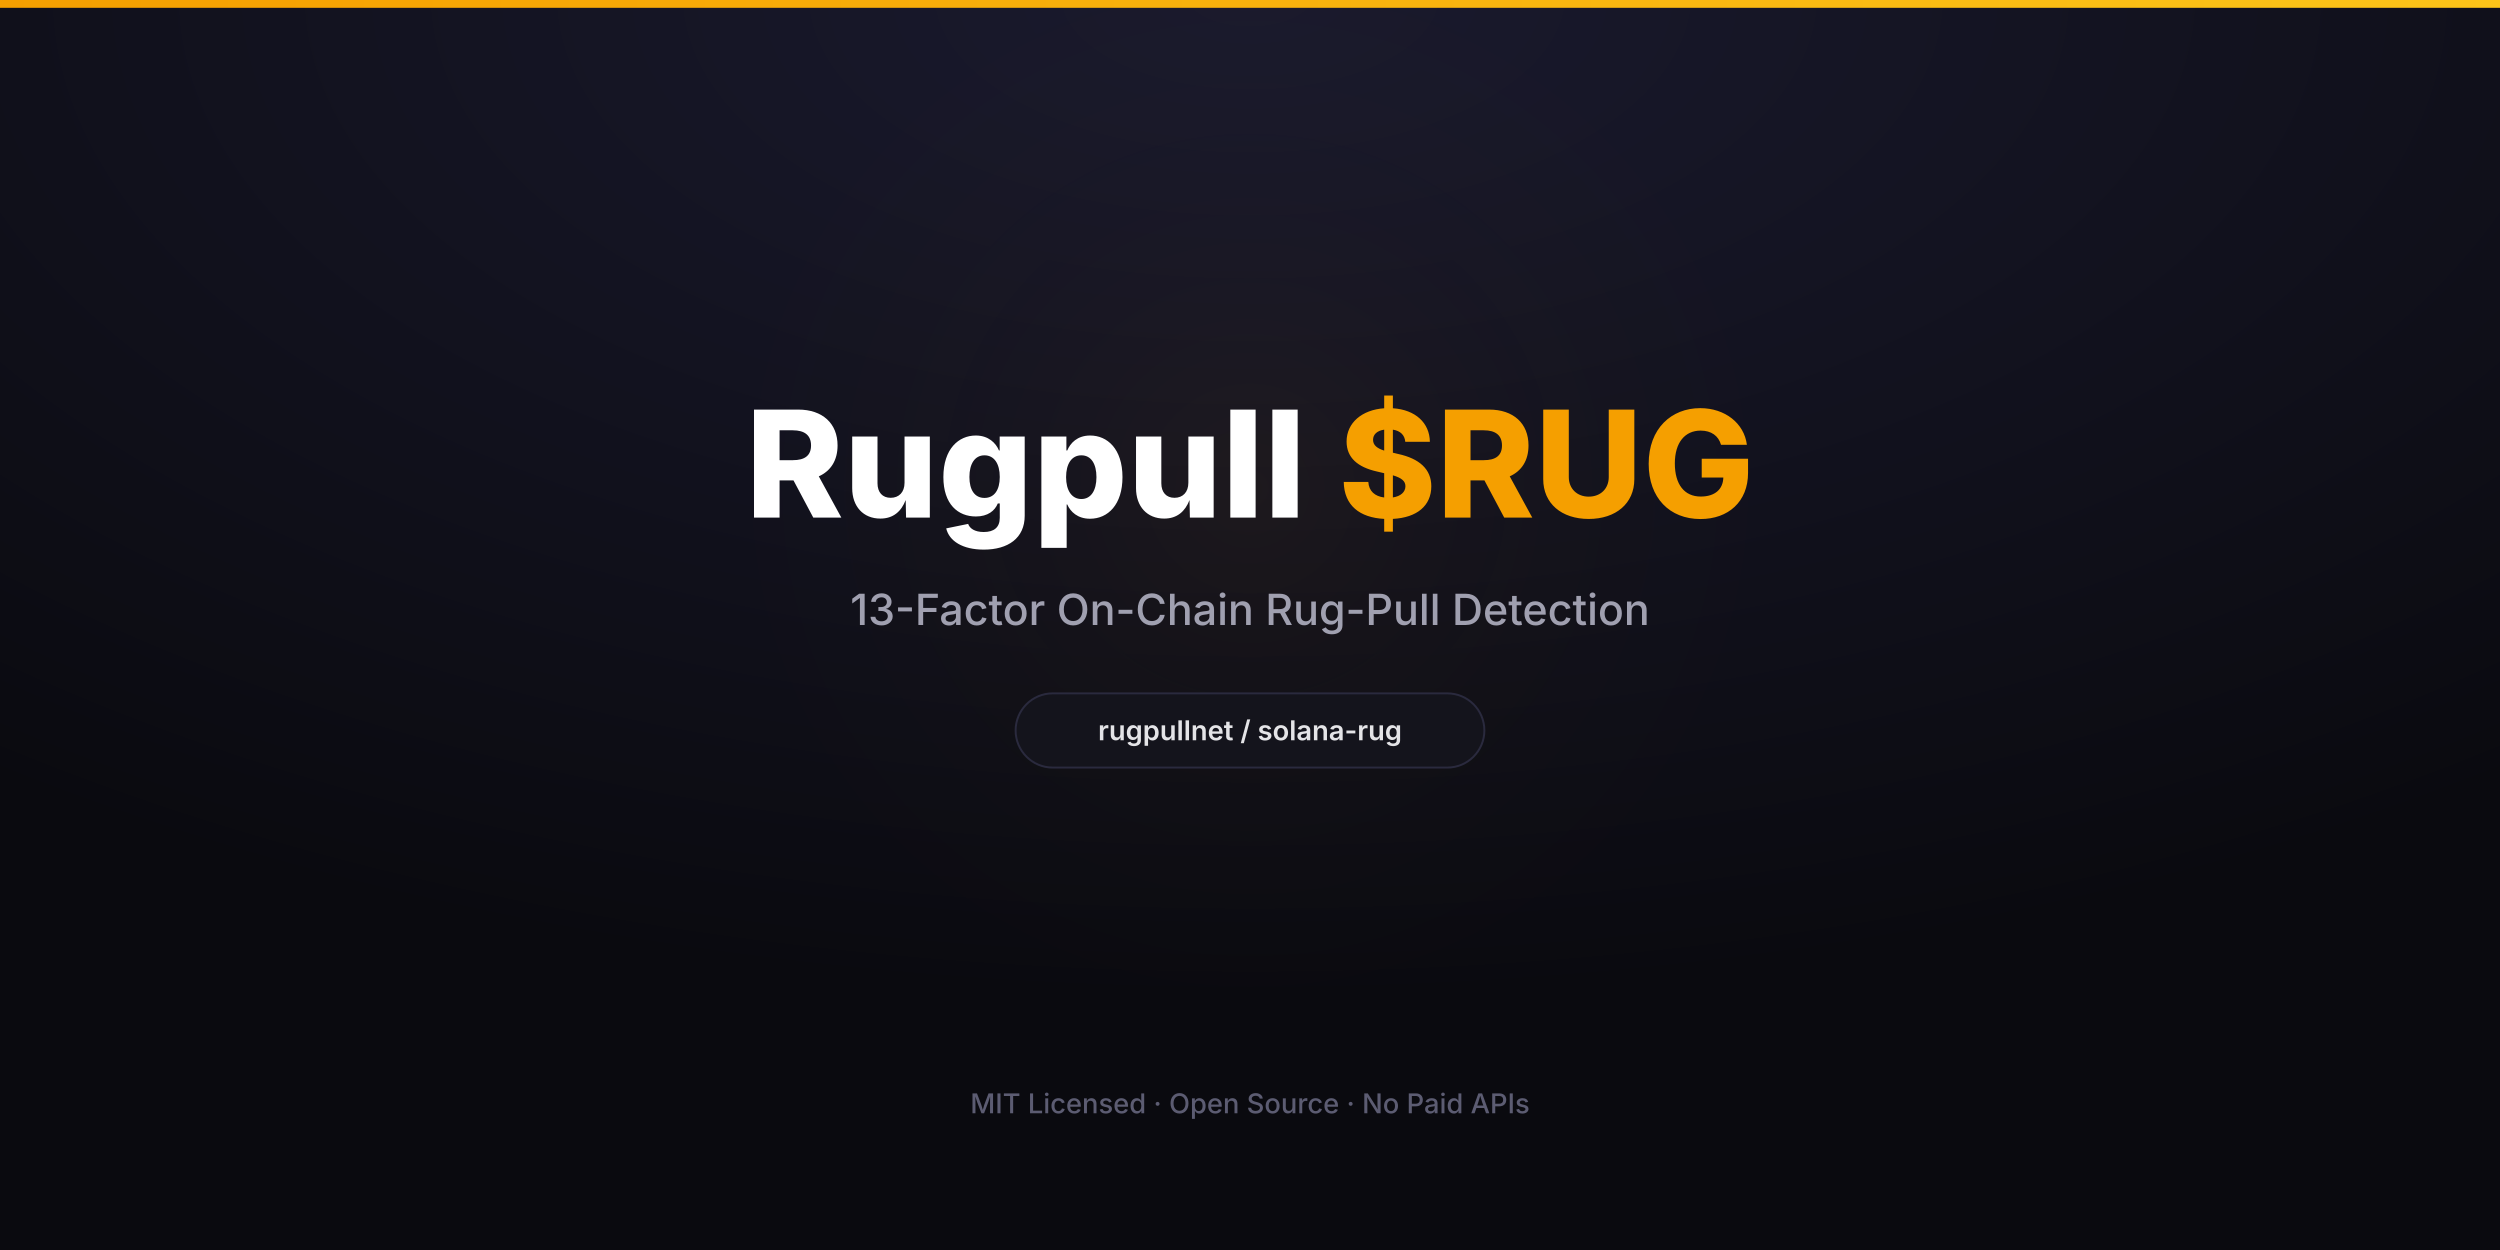
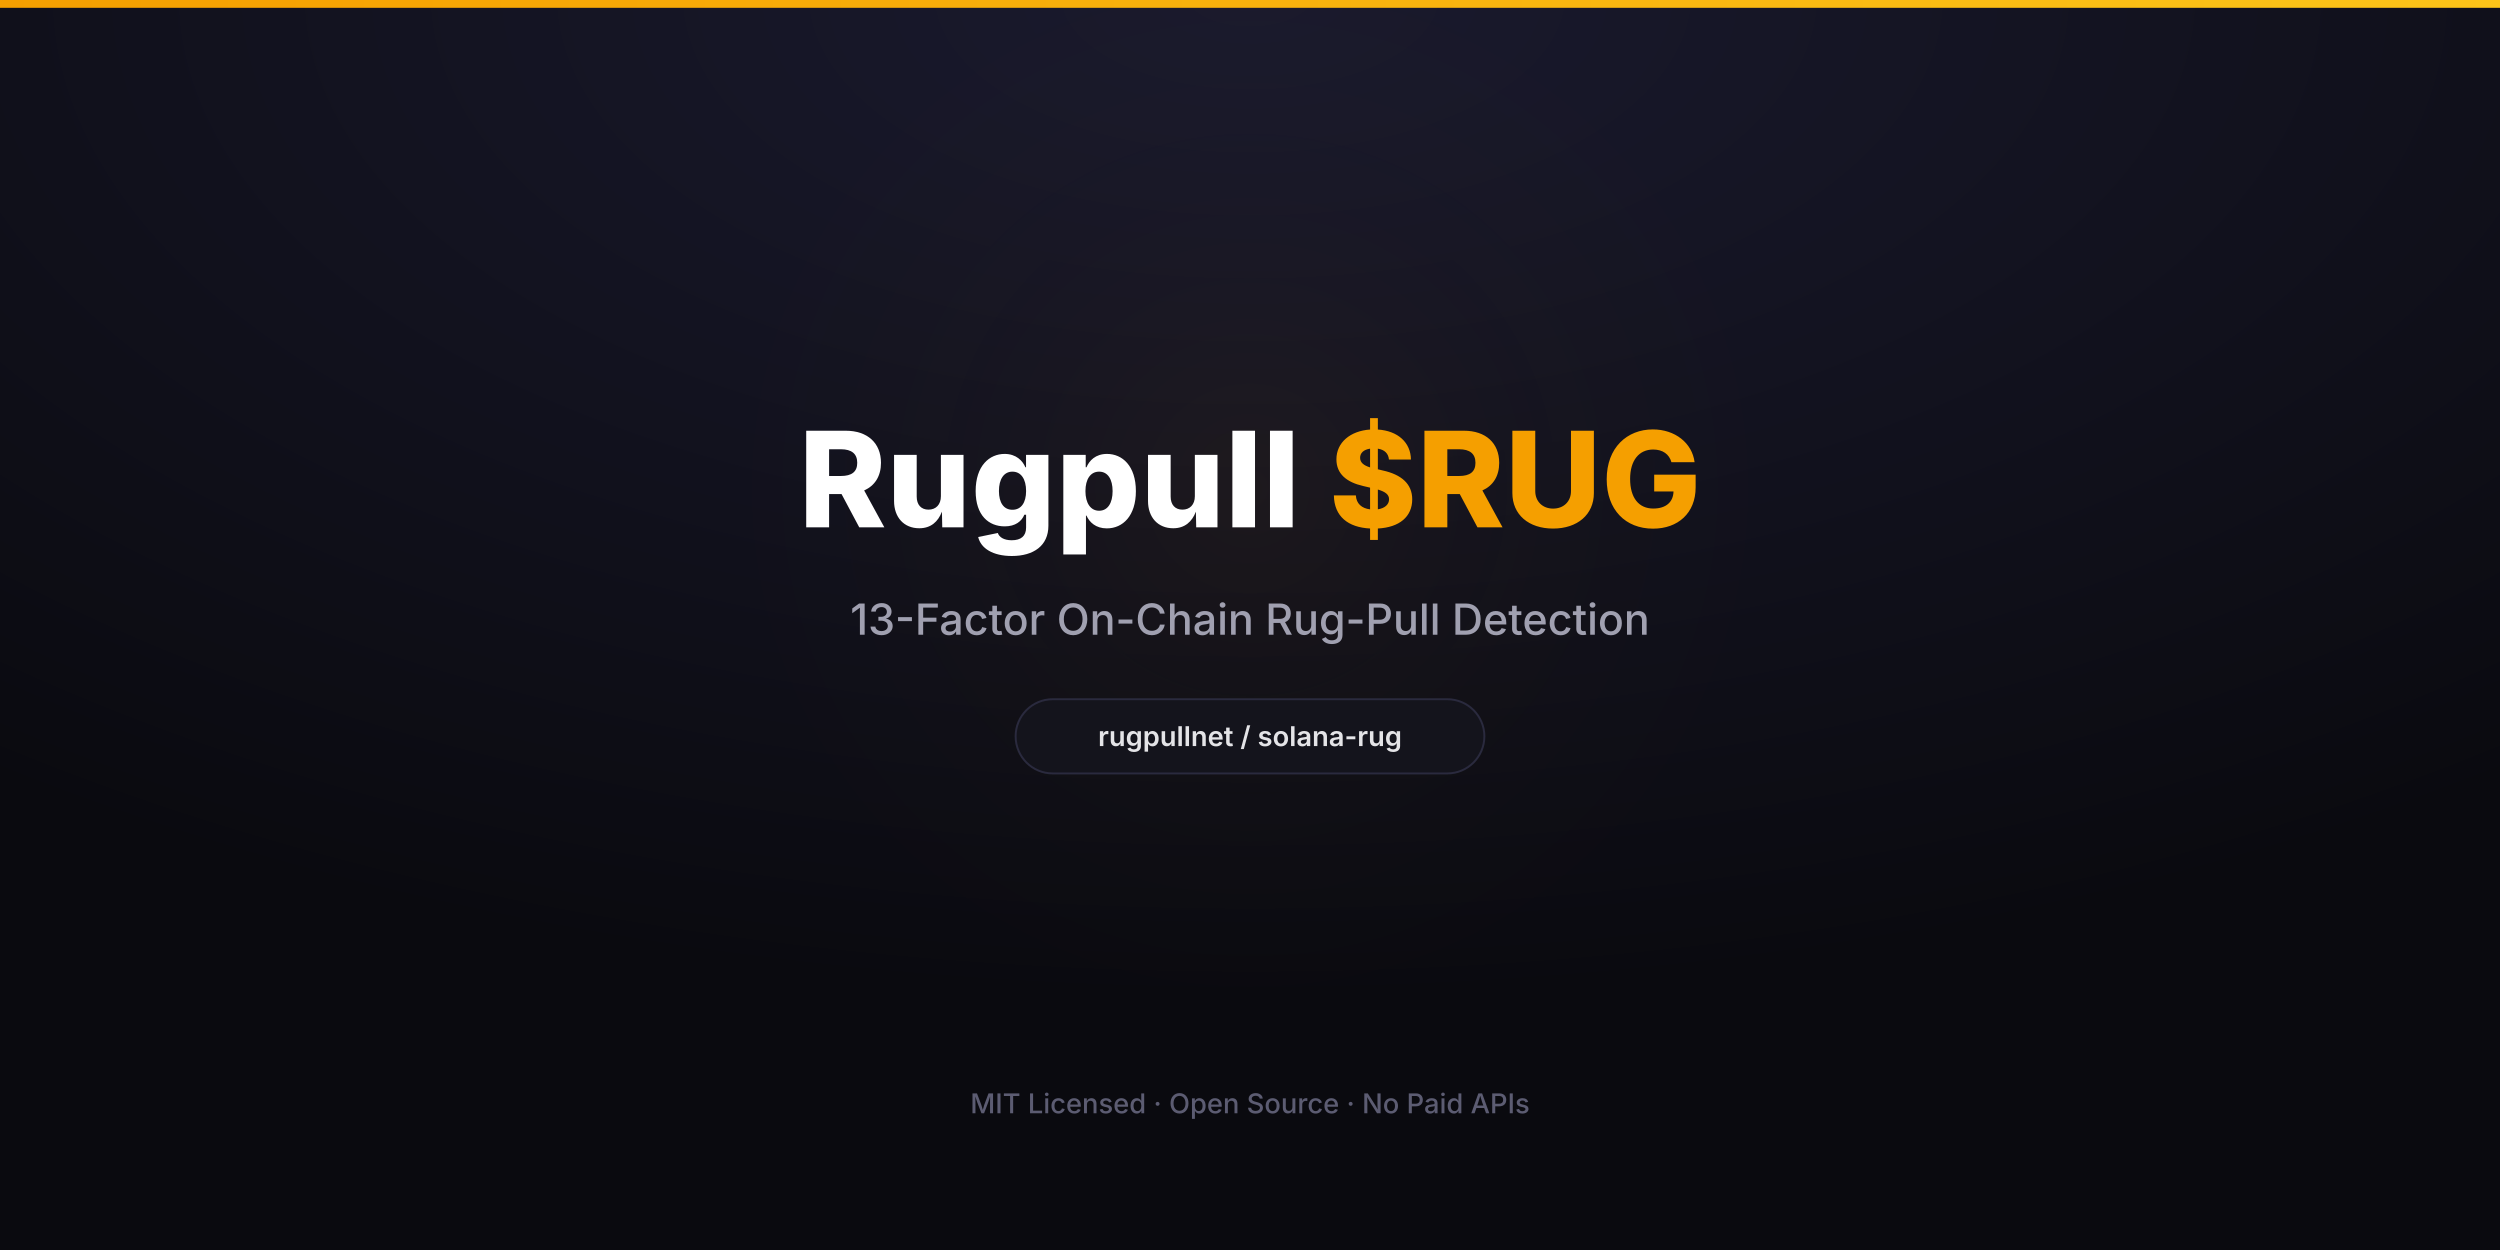
<svg xmlns="http://www.w3.org/2000/svg" width="1280" height="640">
  <defs>
    <radialGradient id="bg" cx="50%" cy="0%" r="80%">
      <stop offset="0%" stop-color="#1a1a2e" />
      <stop offset="100%" stop-color="#0a0a0f" />
    </radialGradient>
    <radialGradient id="glow" cx="50%" cy="45%" r="40%">
      <stop offset="0%" stop-color="rgba(245,159,0,0.05)" />
      <stop offset="100%" stop-color="transparent" />
    </radialGradient>
    <linearGradient id="accent" x1="0%" y1="0%" x2="100%" y2="0%">
      <stop offset="0%" stop-color="#f59f00" />
      <stop offset="100%" stop-color="#fcc419" />
    </linearGradient>
  </defs>
  <rect width="1280" height="640" fill="url(#bg)" />
  <circle cx="640" cy="290" r="400" fill="url(#glow)" />
  <rect x="0" y="0" width="1280" height="4" fill="url(#accent)" />
-   <text x="640" y="265" font-family="Inter, system-ui, -apple-system, sans-serif" font-size="76" font-weight="800" fill="#ffffff" text-anchor="middle">Rugpull <tspan fill="#f59f00">$RUG</tspan>
+   <text x="640" y="270" font-family="Inter, system-ui, sans-serif" font-size="68" font-weight="800" fill="#ffffff" text-anchor="middle">Rugpull <tspan fill="#f59f00">$RUG</tspan>
  </text>
-   <text x="640" y="320" font-family="Inter, system-ui, -apple-system, sans-serif" font-size="22" font-weight="500" fill="#a0a0b0" text-anchor="middle">13-Factor On-Chain Rug-Pull Detection</text>
-   <rect x="520" y="355" width="240" height="38" rx="19" fill="#14141c" stroke="#2a2a3e" stroke-width="1" />
-   <text x="640" y="379" font-family="Inter, system-ui, -apple-system, sans-serif" font-size="14" font-weight="600" fill="#e4e4e7" text-anchor="middle">rugpullnet / solana-rug</text>
-   <text x="640" y="570" font-family="Inter, system-ui, -apple-system, sans-serif" font-size="14" font-weight="500" fill="#5c5c72" text-anchor="middle">MIT Licensed · Open Source · No Paid APIs</text>
+   <text x="640" y="325" font-family="Inter, system-ui, sans-serif" font-size="22" font-weight="500" fill="#a0a0b0" text-anchor="middle">13-Factor On-Chain Rug-Pull Detection</text>
+   <rect x="520" y="358" width="240" height="38" rx="19" fill="#14141c" stroke="#2a2a3e" stroke-width="1" />
+   <text x="640" y="382" font-family="Inter, system-ui, sans-serif" font-size="14" font-weight="600" fill="#e4e4e7" text-anchor="middle">rugpullnet / solana-rug</text>
+   <text x="640" y="570" font-family="Inter, system-ui, sans-serif" font-size="14" font-weight="500" fill="#5c5c72" text-anchor="middle">MIT Licensed · Open Source · No Paid APIs</text>
</svg>
